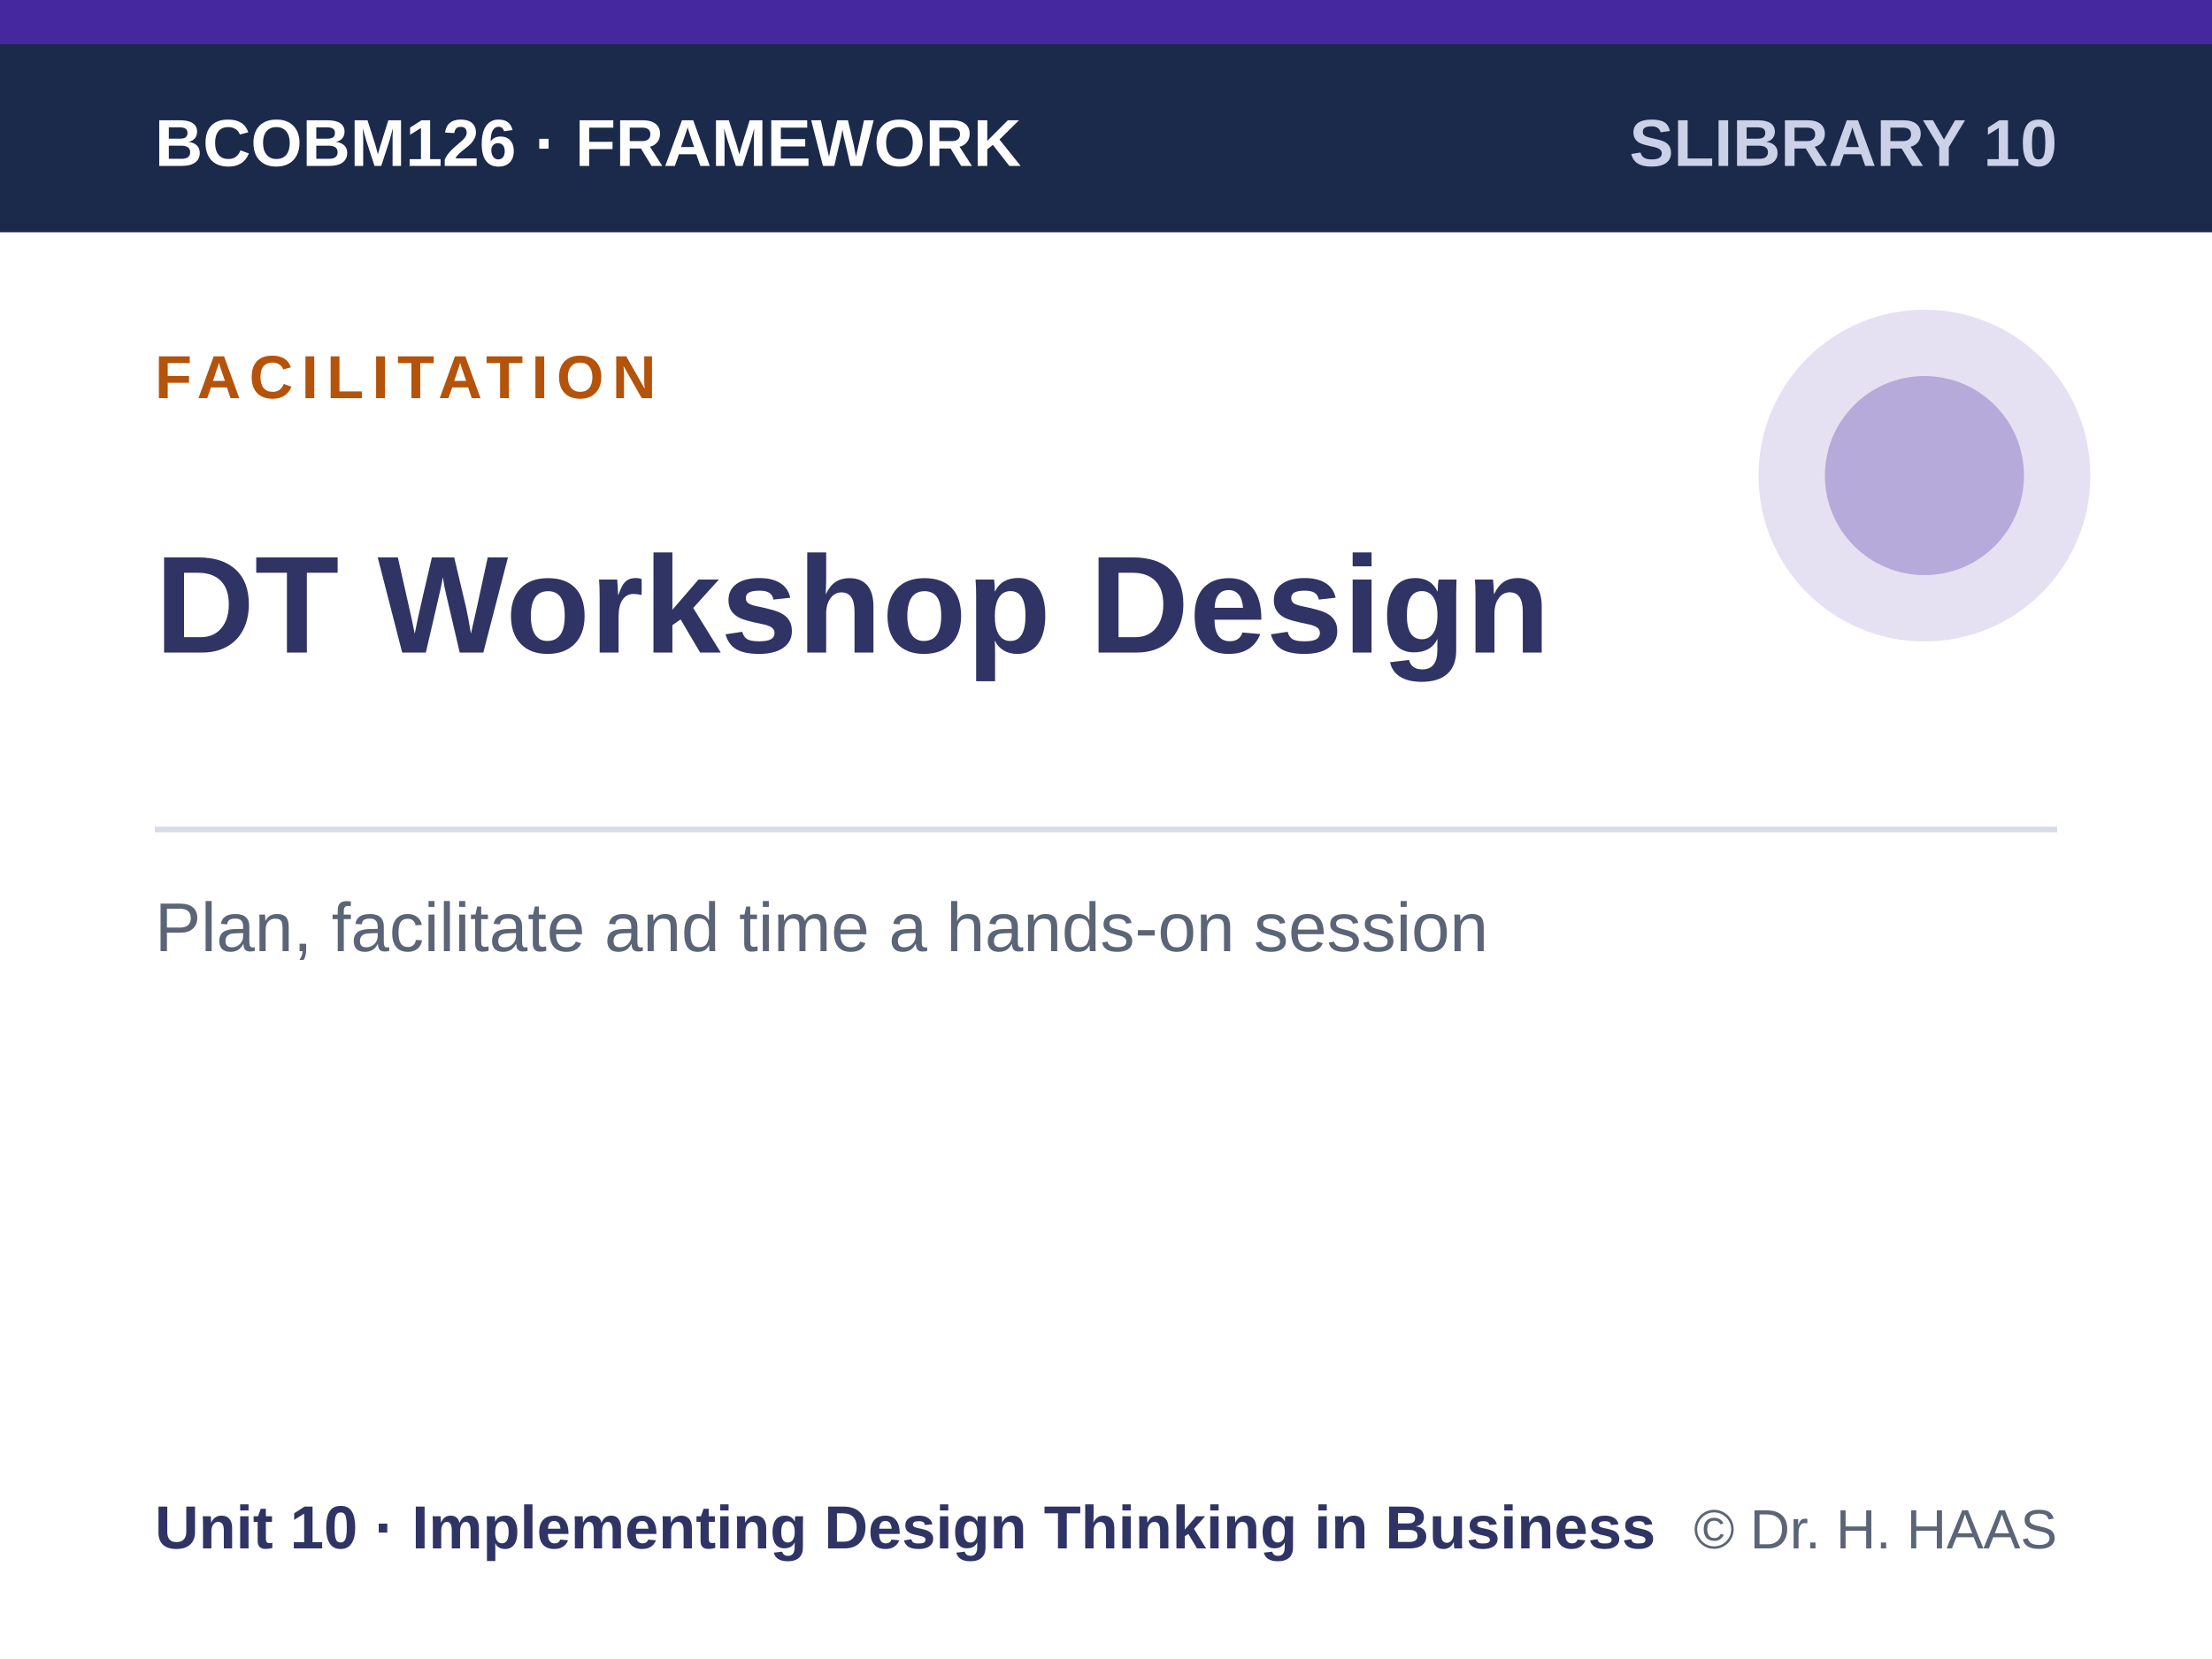
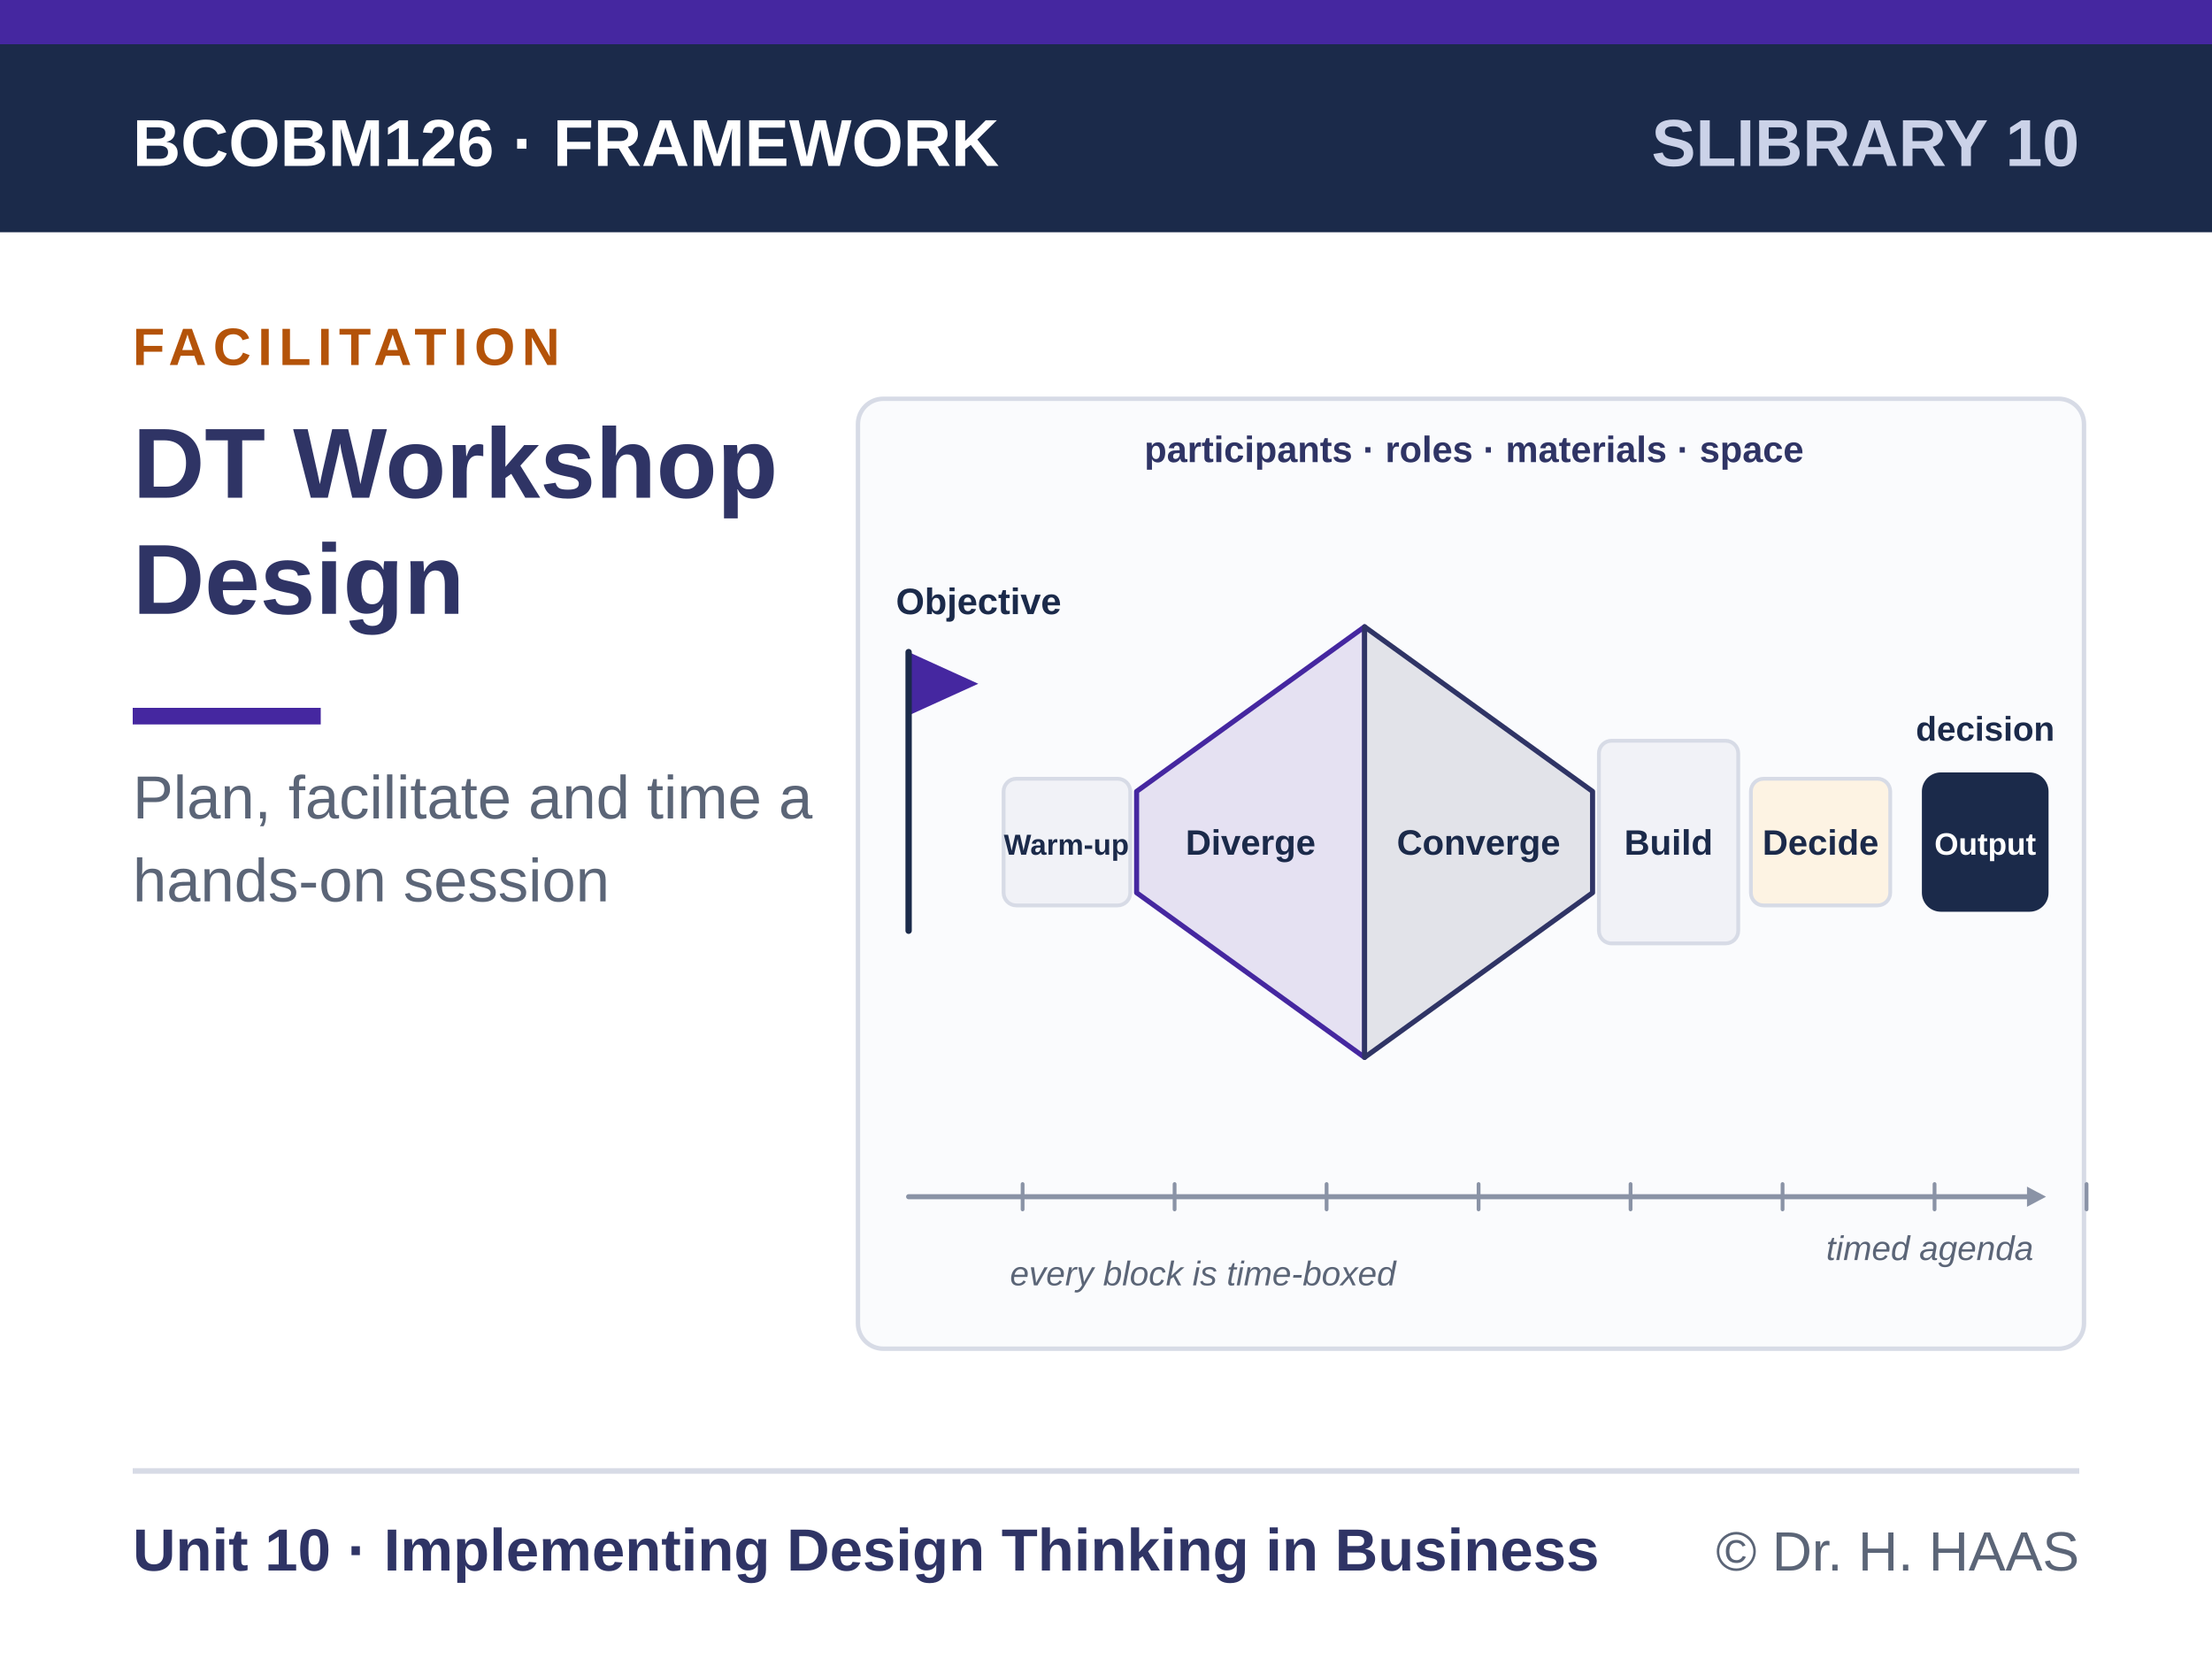
<svg xmlns="http://www.w3.org/2000/svg" viewBox="0 0 400 300" width="400" height="300" role="img" aria-label="DT Workshop Design framework thumbnail">
  <rect width="400" height="300" fill="#ffffff" />
  <rect width="400" height="8" fill="#4527a0" />
  <rect x="0" y="8" width="400" height="34" fill="#1B2A4A" />
-   <text x="28" y="30" font-family="Arial, Helvetica, sans-serif" font-size="12" font-weight="700" fill="#ffffff">BCOBM126 · FRAMEWORK</text>
-   <text x="372" y="30" text-anchor="end" font-family="Arial, Helvetica, sans-serif" font-size="12" font-weight="700" fill="#cbd2e8">SLIBRARY 10</text>
-   <circle cx="348" cy="86" r="30" fill="#4527a0" opacity="0.14" />
-   <circle cx="348" cy="86" r="18" fill="#4527a0" opacity="0.30" />
-   <text x="28" y="72" font-family="Arial, Helvetica, sans-serif" font-size="11" font-weight="700" letter-spacing="1.5" fill="#B45309">FACILITATION</text>
-   <text x="28" y="118" font-family="Arial, Helvetica, sans-serif" font-size="25" font-weight="700" fill="#2F3465">
-     <tspan x="28" dy="0">DT Workshop Design</tspan>
-   </text>
-   <line x1="28" y1="150" x2="372" y2="150" stroke="#d7dbe6" stroke-width="1" />
-   <text x="28" y="172" font-family="Arial, Helvetica, sans-serif" font-size="12.5" fill="#5b6577">Plan, facilitate and time a hands-on session</text>
-   <text x="28" y="280" font-family="Arial, Helvetica, sans-serif" font-size="11" font-weight="700" fill="#2F3465">Unit 10 · Implementing Design Thinking in Business</text>
-   <text x="372" y="280" text-anchor="end" font-family="Arial, Helvetica, sans-serif" font-size="10" fill="#5b6577">© Dr. H. HAAS</text>
+   <text x="24" y="30" font-family="Arial, Helvetica, sans-serif" font-size="12" font-weight="700" fill="#ffffff">BCOBM126 · FRAMEWORK</text>
+   <text x="376" y="30" text-anchor="end" font-family="Arial, Helvetica, sans-serif" font-size="12" font-weight="700" fill="#cbd2e8">SLIBRARY 10</text>
+   <text x="24" y="66" font-family="Arial, Helvetica, sans-serif" font-size="9.5" font-weight="700" letter-spacing="1.2" fill="#B45309">FACILITATION</text>
+   <text x="24" y="90" font-family="Arial, Helvetica, sans-serif" font-size="18" font-weight="700" fill="#2F3465">DT Workshop</text>
+   <text x="24" y="111" font-family="Arial, Helvetica, sans-serif" font-size="18" font-weight="700" fill="#2F3465">Design</text>
+   <rect x="24" y="128" width="34" height="3" fill="#4527a0" />
+   <text x="24" y="148" font-family="Arial, Helvetica, sans-serif" font-size="11" fill="#5b6577">Plan, facilitate and time a</text>
+   <text x="24" y="163" font-family="Arial, Helvetica, sans-serif" font-size="11" fill="#5b6577">hands-on session</text>
+   <svg x="154.0" y="58.0" width="224.0" height="200.0" preserveAspectRatio="xMidYMid meet" version="1.1" viewBox="0 0 195.6 152">
+     <path transform="matrix(1,0,0,-1,1,151)" d="M4 0H189.6C191.811 0 193.6 1.789 193.6 4V146C193.6 148.211 191.811 150 189.6 150H4C1.789 150 0 148.211 0 146V4C0 1.789 1.789 0 4 0Z" fill="#fafbfd" fill-rule="evenodd" />
+     <path transform="matrix(1,0,0,-1,1,151)" stroke-width=".7" stroke-linecap="butt" stroke-miterlimit="10" stroke-linejoin="miter" fill="none" stroke="#d7dbe6" d="M4 0H189.6C191.811 0 193.6 1.789 193.6 4V146C193.6 148.211 191.811 150 189.6 150H4C1.789 150 0 148.211 0 146V4C0 1.789 1.789 0 4 0Z" />
+     <path transform="matrix(1,0,0,-1,1,151)" d="M25 70H41C42.106 70 43 70.894 43 72V88C43 89.106 42.106 90 41 90H25C23.894 90 23 89.106 23 88V72C23 70.894 23.894 70 25 70Z" fill="#f1f2f7" fill-rule="evenodd" />
+     <path transform="matrix(1,0,0,-1,1,151)" stroke-width=".6" stroke-linecap="butt" stroke-miterlimit="10" stroke-linejoin="miter" fill="none" stroke="#d7dbe6" d="M25 70H41C42.106 70 43 70.894 43 72V88C43 89.106 42.106 90 41 90H25C23.894 90 23 89.106 23 88V72C23 70.894 23.894 70 25 70Z" />
+     <text fill="#1b2a4a" xml:space="preserve" transform="matrix(1 0 -0 1 1 151)" font-size="4.6" font-family="Arial, Helvetica, sans-serif" font-weight="bold">
+       <tspan y="-78" x="23.034 27.377 29.934 31.724 35.813 37.345 40.155">Warm-up</tspan>
+     </text>
+     <path transform="matrix(1,0,0,-1,1,151)" d="M44 72 80 46V114L44 88Z" fill="#e5e1f2" fill-rule="evenodd" />
+     <path transform="matrix(1,0,0,-1,1,151)" stroke-width=".8" stroke-linecap="butt" stroke-linejoin="round" fill="none" stroke="#4527a0" d="M44 72 80 46V114L44 88Z" />
+     <text fill="#1b2a4a" xml:space="preserve" transform="matrix(1 0 -0 1 1 151)" font-size="5.6" font-family="Arial, Helvetica, sans-serif" font-weight="bold">
+       <tspan y="-78" x="51.73 55.773 57.33 60.443 63.557 65.735 69.157">Diverge</tspan>
+     </text>
+     <path transform="matrix(1,0,0,-1,1,151)" d="M80 46 116 72V88L80 114Z" fill="#e2e3e9" fill-rule="evenodd" />
+     <path transform="matrix(1,0,0,-1,1,151)" stroke-width=".8" stroke-linecap="butt" stroke-linejoin="round" fill="none" stroke="#2f3465" d="M80 46 116 72V88L80 114Z" />
+     <text fill="#1b2a4a" xml:space="preserve" transform="matrix(1 0 -0 1 1 151)" font-size="5.6" font-family="Arial, Helvetica, sans-serif" font-weight="bold">
+       <tspan y="-78" x="85.086 89.13 92.551 95.973 99.086 102.2 104.378 107.8">Converge</tspan>
+     </text>
+     <path transform="matrix(1,0,0,-1,1,151)" d="M119 64H137C138.106 64 139 64.894 139 66V94C139 95.106 138.106 96 137 96H119C117.894 96 117 95.106 117 94V66C117 64.894 117.894 64 119 64Z" fill="#f1f2f7" fill-rule="evenodd" />
+     <path transform="matrix(1,0,0,-1,1,151)" stroke-width=".6" stroke-linecap="butt" stroke-miterlimit="10" stroke-linejoin="miter" fill="none" stroke="#d7dbe6" d="M119 64H137C138.106 64 139 64.894 139 66V94C139 95.106 138.106 96 137 96H119C117.894 96 117 95.106 117 94V66C117 64.894 117.894 64 119 64Z" />
+     <text fill="#1b2a4a" xml:space="preserve" transform="matrix(1 0 -0 1 1 151)" font-size="5.6" font-family="Arial, Helvetica, sans-serif" font-weight="bold">
+       <tspan y="-78" x="121 125.043 128.465 130.022 131.578">Build</tspan>
+     </text>
+     <path transform="matrix(1,0,0,-1,1,151)" d="M143 70H161C162.106 70 163 70.894 163 72V88C163 89.106 162.106 90 161 90H143C141.894 90 141 89.106 141 88V72C141 70.894 141.894 70 143 70Z" fill="#fdf3e3" fill-rule="evenodd" />
+     <path transform="matrix(1,0,0,-1,1,151)" stroke-width=".6" stroke-linecap="butt" stroke-miterlimit="10" stroke-linejoin="miter" fill="none" stroke="#d7dbe6" d="M143 70H161C162.106 70 163 70.894 163 72V88C163 89.106 162.106 90 161 90H143C141.894 90 141 89.106 141 88V72C141 70.894 141.894 70 143 70Z" />
+     <text fill="#1b2a4a" xml:space="preserve" transform="matrix(1 0 -0 1 1 151)" font-size="5.6" font-family="Arial, Helvetica, sans-serif" font-weight="bold">
+       <tspan y="-78" x="142.819 146.862 149.976 153.089 154.646 158.068">Decide</tspan>
+     </text>
+     <path transform="matrix(1,0,0,-1,1,151)" d="M8 110 19 105 8 100Z" fill="#4527a0" fill-rule="evenodd" />
+     <path transform="matrix(1,0,0,-1,1,151)" stroke-width="1" stroke-linecap="round" stroke-miterlimit="10" stroke-linejoin="miter" fill="none" stroke="#1b2a4a" d="M8 66V110" />
+     <text fill="#1b2a4a" xml:space="preserve" transform="matrix(1 0 -0 1 1 151)" font-size="5.8" font-family="Arial, Helvetica, sans-serif" font-weight="bold">
+       <tspan y="-116" x="6 10.512 14.056 15.669 18.893 22.118 24.05 25.662 28.887">Objective</tspan>
+     </text>
+     <path transform="matrix(1,0,0,-1,1,151)" d="M171 69H185C186.658 69 188 70.342 188 72V88C188 89.658 186.658 91 185 91H171C169.342 91 168 89.658 168 88V72C168 70.342 169.342 69 171 69Z" fill="#1b2a4a" fill-rule="evenodd" />
+     <text fill="#ffffff" xml:space="preserve" transform="matrix(1 0 -0 1 1 151)" font-size="4.9" font-family="Arial, Helvetica, sans-serif" font-weight="bold">
+       <tspan y="-78" x="169.971 173.784 176.778 178.409 181.403 184.397">Output</tspan>
+     </text>
+     <text fill="#1b2a4a" xml:space="preserve" transform="matrix(1 0 -0 1 1 151)" font-size="5.4" font-family="Arial, Helvetica, sans-serif" font-weight="bold">
+       <tspan y="-96" x="167.046 170.345 173.348 176.35 177.851 180.854 182.355 185.654">decision</tspan>
+     </text>
+     <path transform="matrix(1,0,0,-1,1,151)" stroke-width=".8" stroke-linecap="round" stroke-miterlimit="10" stroke-linejoin="miter" fill="none" stroke="#8a93a6" d="M8 24H185.56" />
+     <path transform="matrix(1,0,0,-1,1,151)" d="M187.6 24 184.598 25.596V22.404Z" fill="#8a93a6" fill-rule="evenodd" />
+     <path transform="matrix(1,0,0,-1,1,151)" stroke-width=".6" stroke-linecap="round" stroke-miterlimit="10" stroke-linejoin="miter" fill="none" stroke="#8a93a6" d="M26 22V26" />
+     <path transform="matrix(1,0,0,-1,1,151)" stroke-width=".6" stroke-linecap="round" stroke-miterlimit="10" stroke-linejoin="miter" fill="none" stroke="#8a93a6" d="M50 22V26" />
+     <path transform="matrix(1,0,0,-1,1,151)" stroke-width=".6" stroke-linecap="round" stroke-miterlimit="10" stroke-linejoin="miter" fill="none" stroke="#8a93a6" d="M74 22V26" />
+     <path transform="matrix(1,0,0,-1,1,151)" stroke-width=".6" stroke-linecap="round" stroke-miterlimit="10" stroke-linejoin="miter" fill="none" stroke="#8a93a6" d="M98 22V26" />
+     <path transform="matrix(1,0,0,-1,1,151)" stroke-width=".6" stroke-linecap="round" stroke-miterlimit="10" stroke-linejoin="miter" fill="none" stroke="#8a93a6" d="M122 22V26" />
+     <path transform="matrix(1,0,0,-1,1,151)" stroke-width=".6" stroke-linecap="round" stroke-miterlimit="10" stroke-linejoin="miter" fill="none" stroke="#8a93a6" d="M146 22V26" />
+     <path transform="matrix(1,0,0,-1,1,151)" stroke-width=".6" stroke-linecap="round" stroke-miterlimit="10" stroke-linejoin="miter" fill="none" stroke="#8a93a6" d="M170 22V26" />
+     <path transform="matrix(1,0,0,-1,1,151)" stroke-width=".6" stroke-linecap="round" stroke-miterlimit="10" stroke-linejoin="miter" fill="none" stroke="#8a93a6" d="M194 22V26" />
+     <text fill="#5b6577" xml:space="preserve" transform="matrix(1 0 -0 1 1 151)" font-size="5.4" font-family="Arial, Helvetica, sans-serif" font-style="italic">
+       <tspan y="-14" x="152.881 154.383 155.581 160.08 163.082 166.084 167.586 170.588 173.59 176.593 179.595 182.598">timed agenda</tspan>
+     </text>
+     <text fill="#2f3465" xml:space="preserve" transform="matrix(1 0 -0 1 1 151)" font-size="5.8" font-family="Arial, Helvetica, sans-serif" font-weight="bold">
+       <tspan y="-140" x="45.221 48.764 51.989 54.245 56.177 57.789 61.014 62.626 66.17 69.395 72.939 74.87 78.095 79.707 81.32 82.932 85.188 88.732 90.345 93.569 96.794 98.407 100.019 101.631 106.788 110.012 111.944 115.169 117.425 119.037 122.262 123.874 127.099 128.712 130.324 131.936 135.161 138.705 141.93 145.155">participants · roles · materials · space</tspan>
+     </text>
+     <text fill="#5b6577" xml:space="preserve" transform="matrix(1 0 -0 1 1 151)" font-size="5.4" font-family="Arial, Helvetica, sans-serif" font-style="italic">
+       <tspan y="-10" x="24 27.002 29.702 32.705 34.503 37.203 38.704 41.707 42.905 45.908 48.608 51.308 52.809 54.008 56.708 58.209 59.71 60.909 65.407 68.41 70.208 73.21 76.213 78.913 81.915">every block is time-boxed</tspan>
+     </text>
+   </svg>
+   <line x1="24" y1="266" x2="376" y2="266" stroke="#d7dbe6" stroke-width="1" />
+   <text x="24" y="284" font-family="Arial, Helvetica, sans-serif" font-size="10.75" font-weight="700" fill="#2F3465">Unit 10 · Implementing Design Thinking in Business</text>
+   <text x="376" y="284" text-anchor="end" font-family="Arial, Helvetica, sans-serif" font-size="10" fill="#5b6577">© Dr. H. HAAS</text>
</svg>
